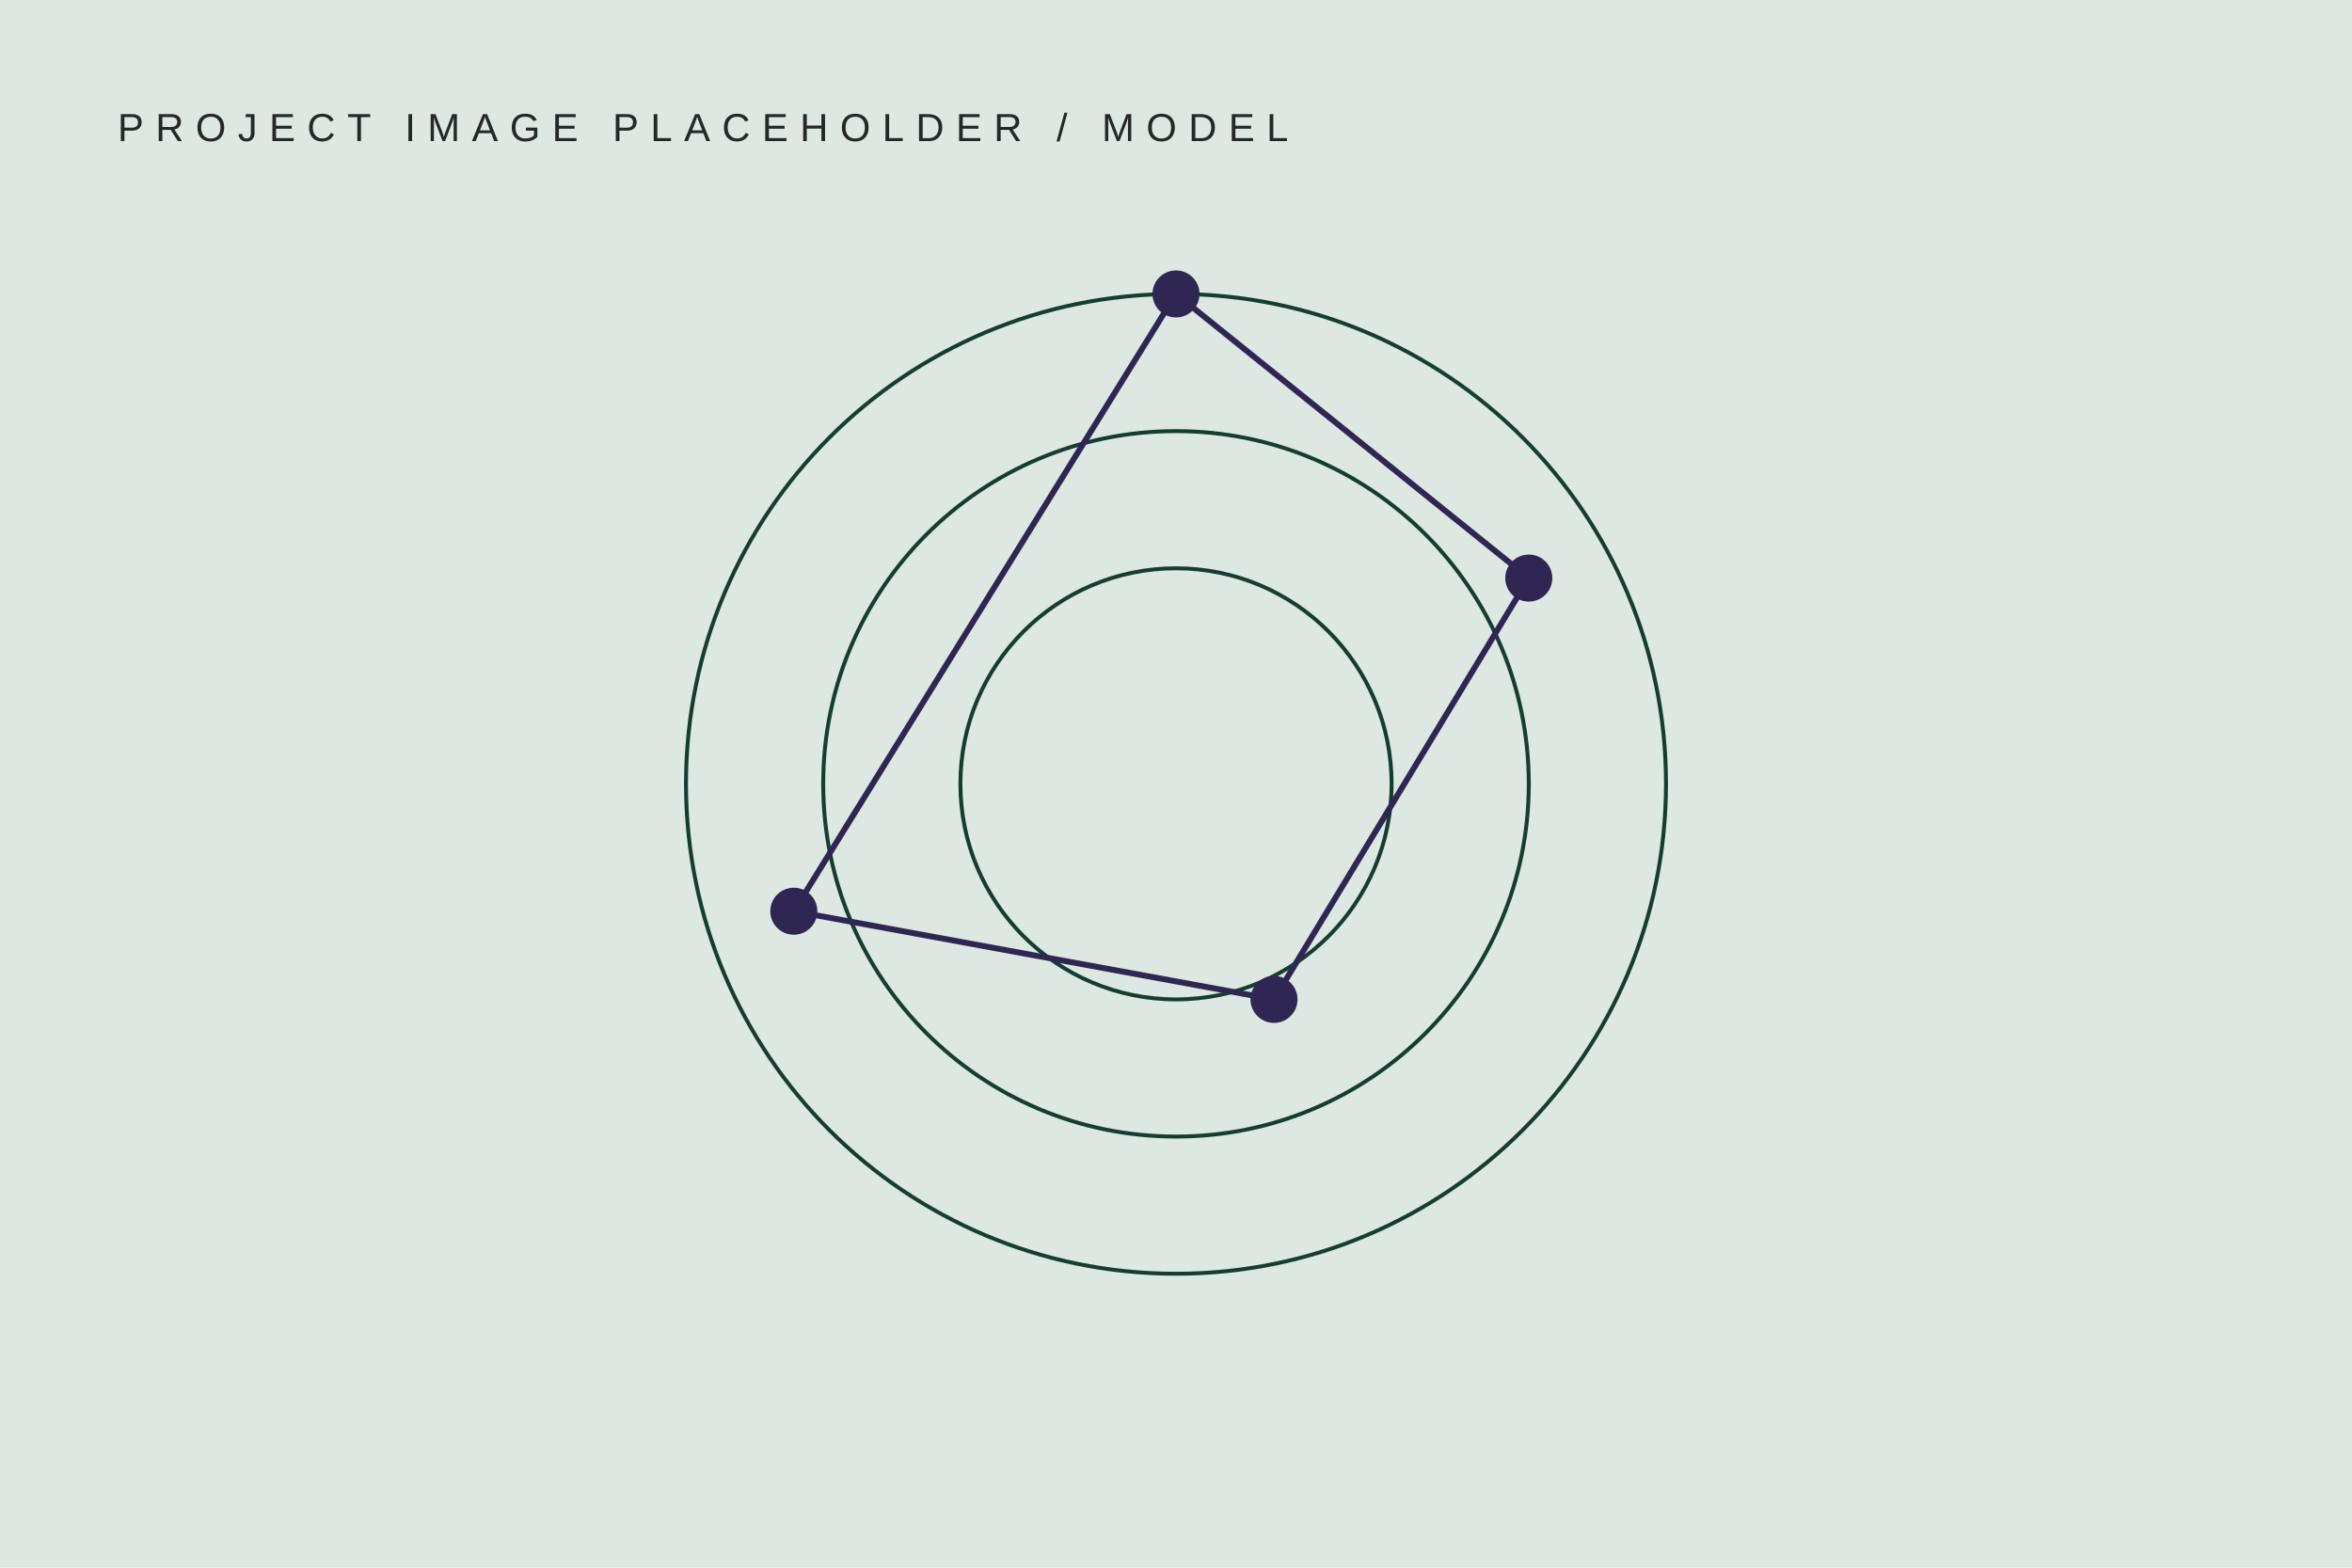
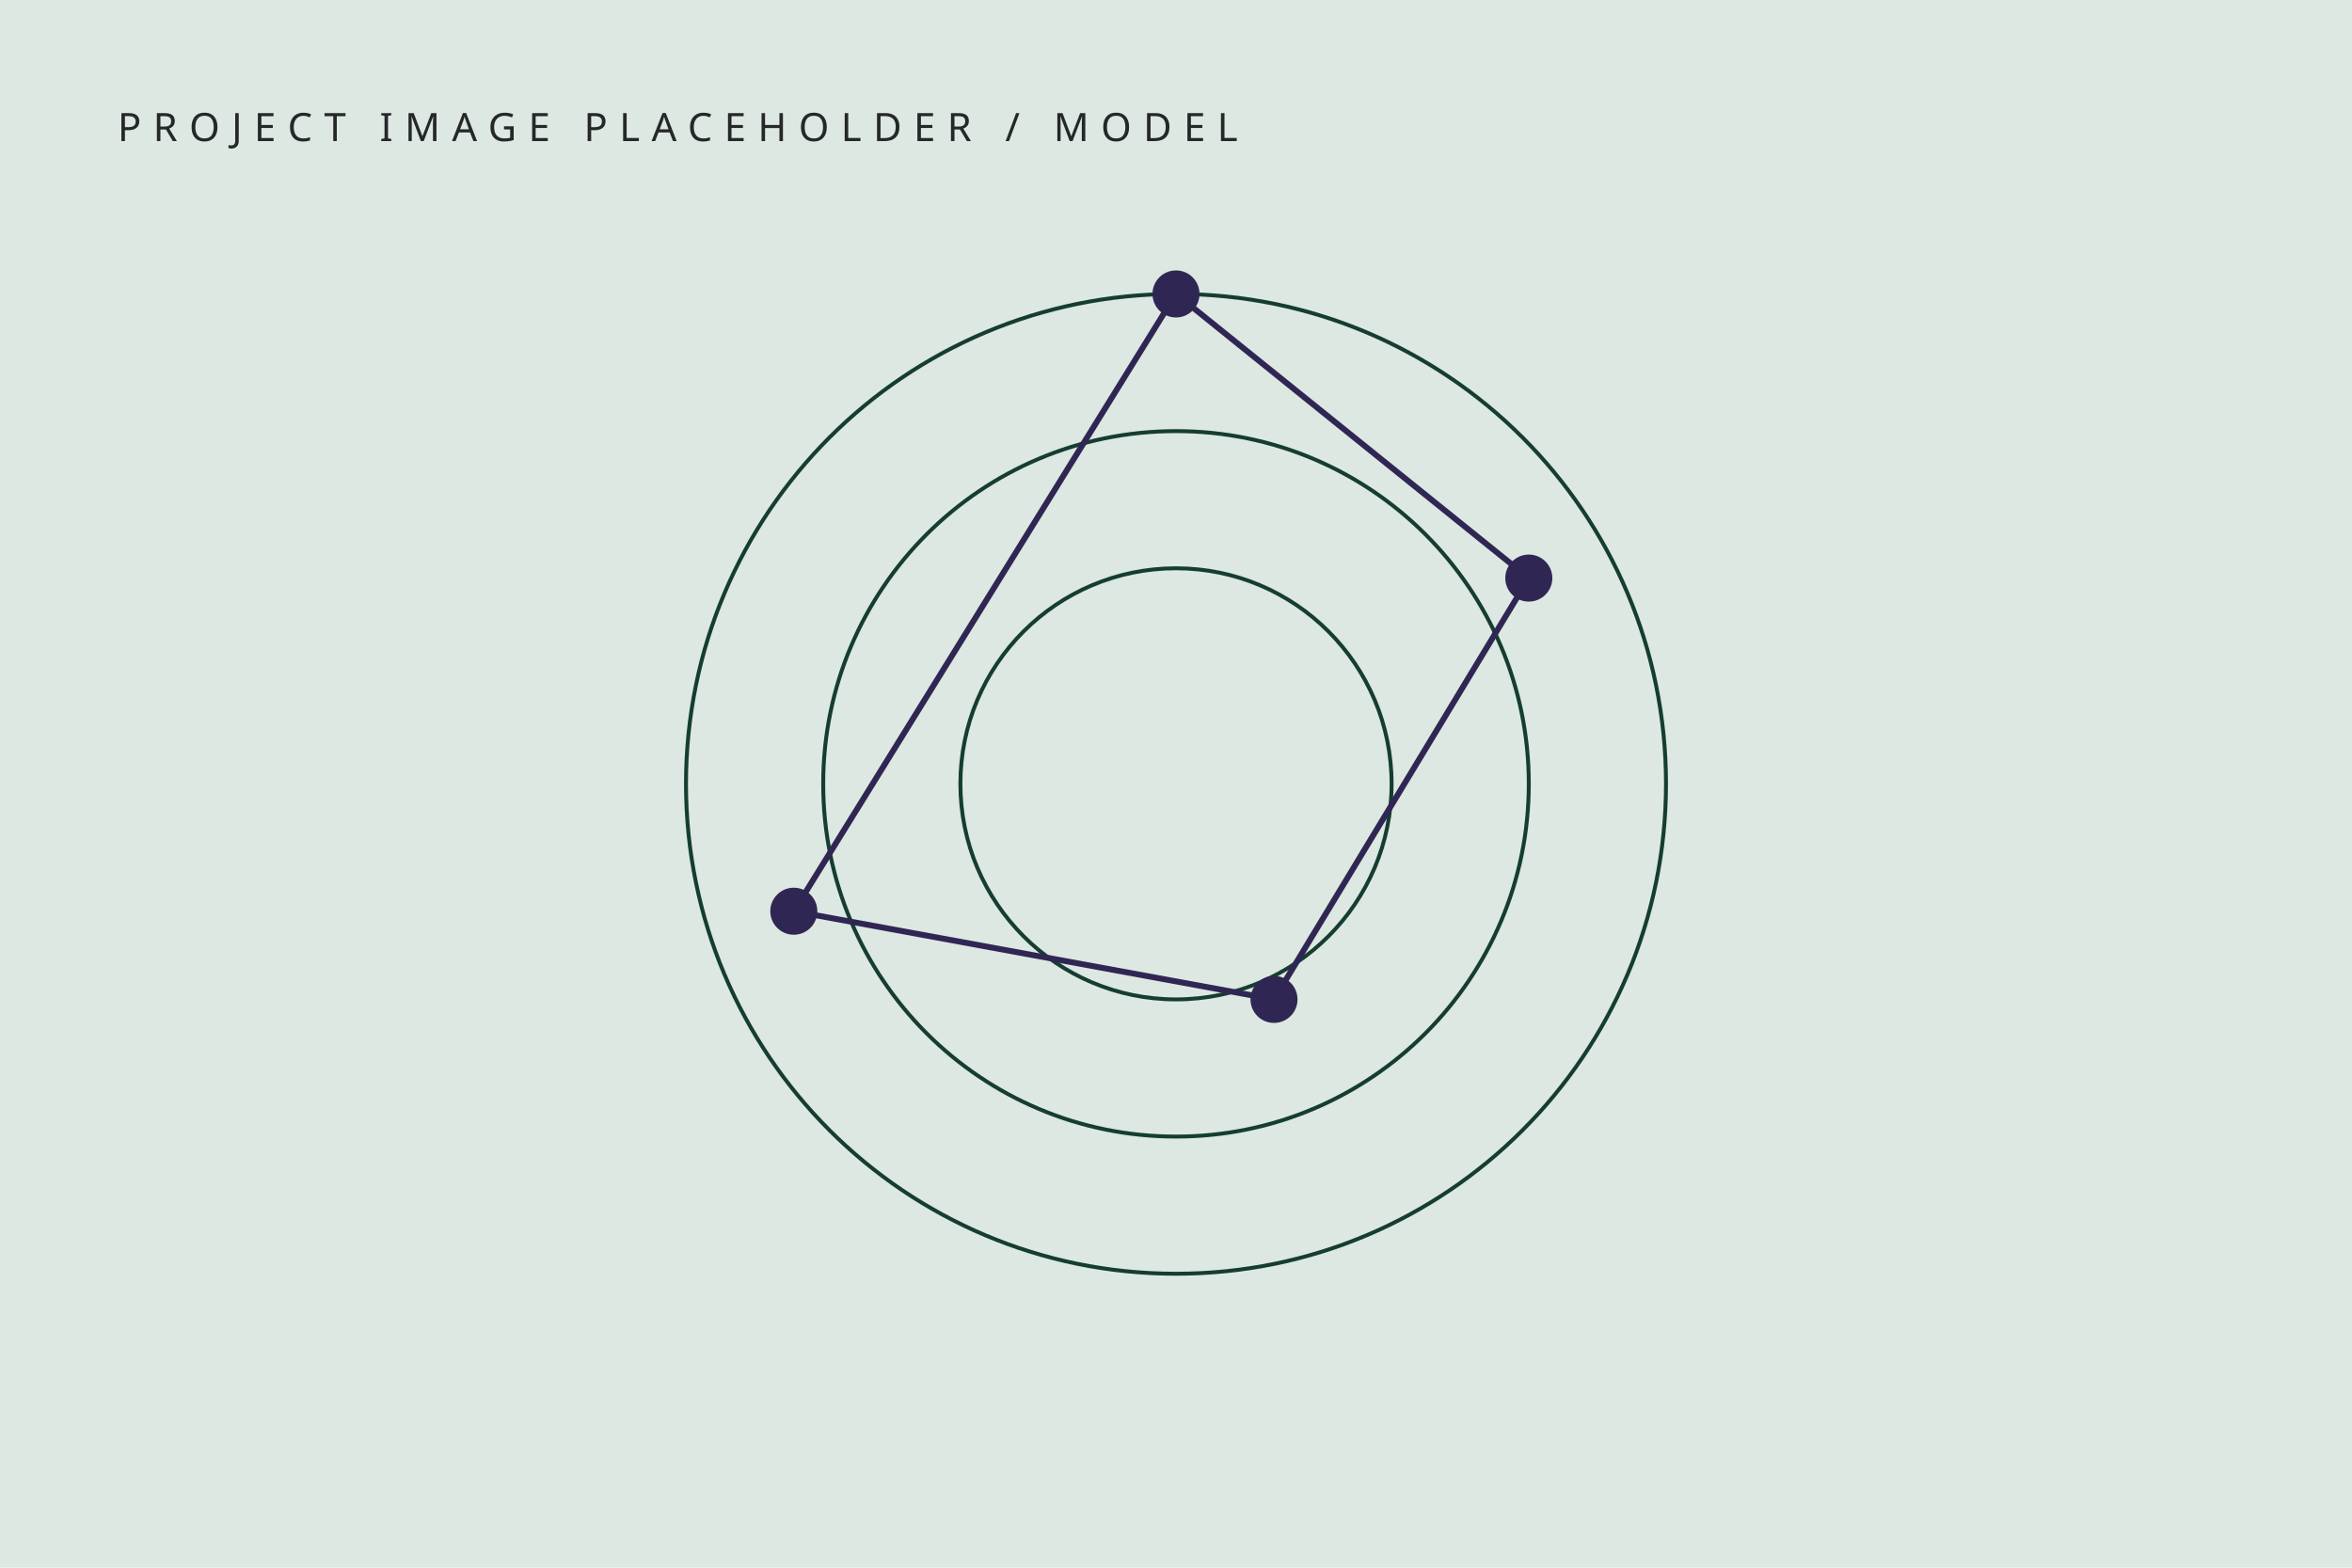
<svg xmlns="http://www.w3.org/2000/svg" width="1200" height="800" viewBox="0 0 1200 800">
+   <style>
+     @font-face {
+       font-family: "Aileron";
+       src: url("fonts/extracted/aileron_0102/Aileron-Regular.otf") format("opentype");
+     }
+   </style>
  <rect width="1200" height="800" fill="#DCE8E1" />
  <g fill="none" stroke="#153D32" stroke-width="2">
    <circle cx="600" cy="400" r="250" />
    <circle cx="600" cy="400" r="180" />
    <circle cx="600" cy="400" r="110" />
  </g>
  <g fill="#302653">
    <circle cx="600" cy="150" r="12" />
    <circle cx="780" cy="295" r="12" />
    <circle cx="650" cy="510" r="12" />
    <circle cx="405" cy="465" r="12" />
  </g>
  <path d="M600 150L780 295L650 510L405 465Z" fill="none" stroke="#302653" stroke-width="3" />
-   <text x="60" y="72" fill="#252729" font-family="Arial" font-size="20" letter-spacing="6">PROJECT IMAGE PLACEHOLDER / MODEL</text>
+   <text x="60" y="72" fill="#252729" font-family="Aileron" font-size="20" letter-spacing="6">PROJECT IMAGE PLACEHOLDER / MODEL</text>
</svg>
